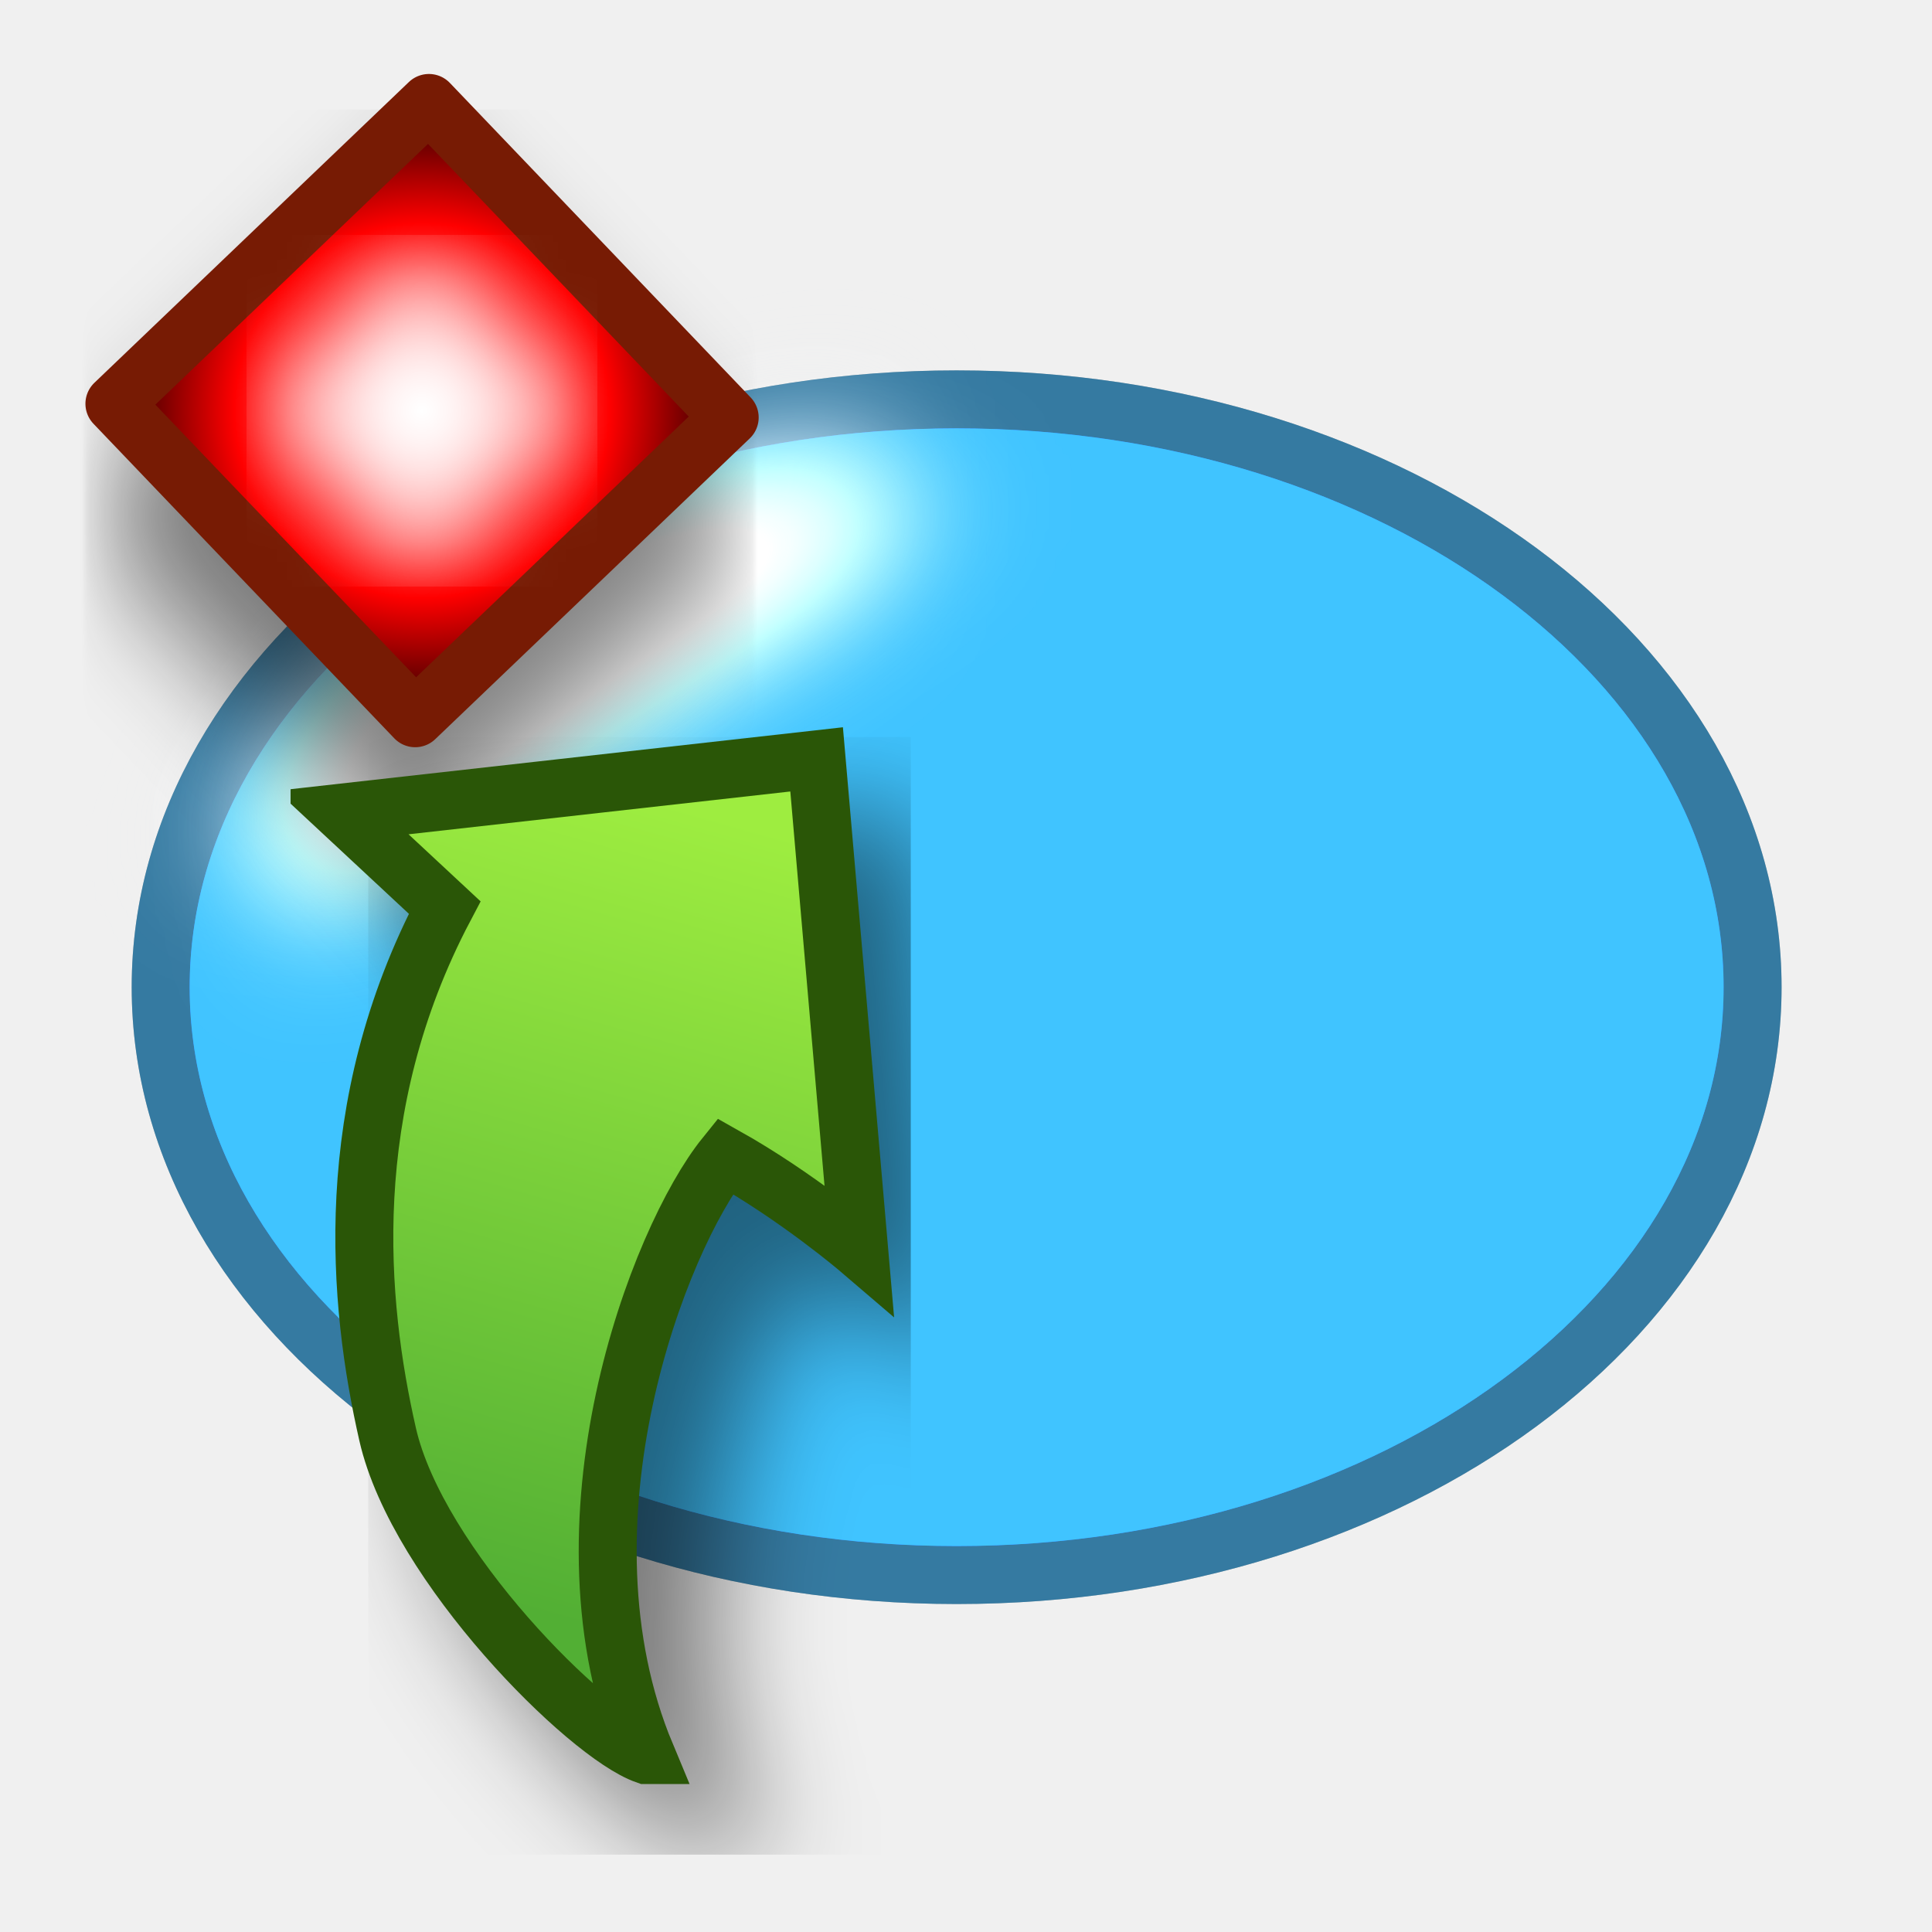
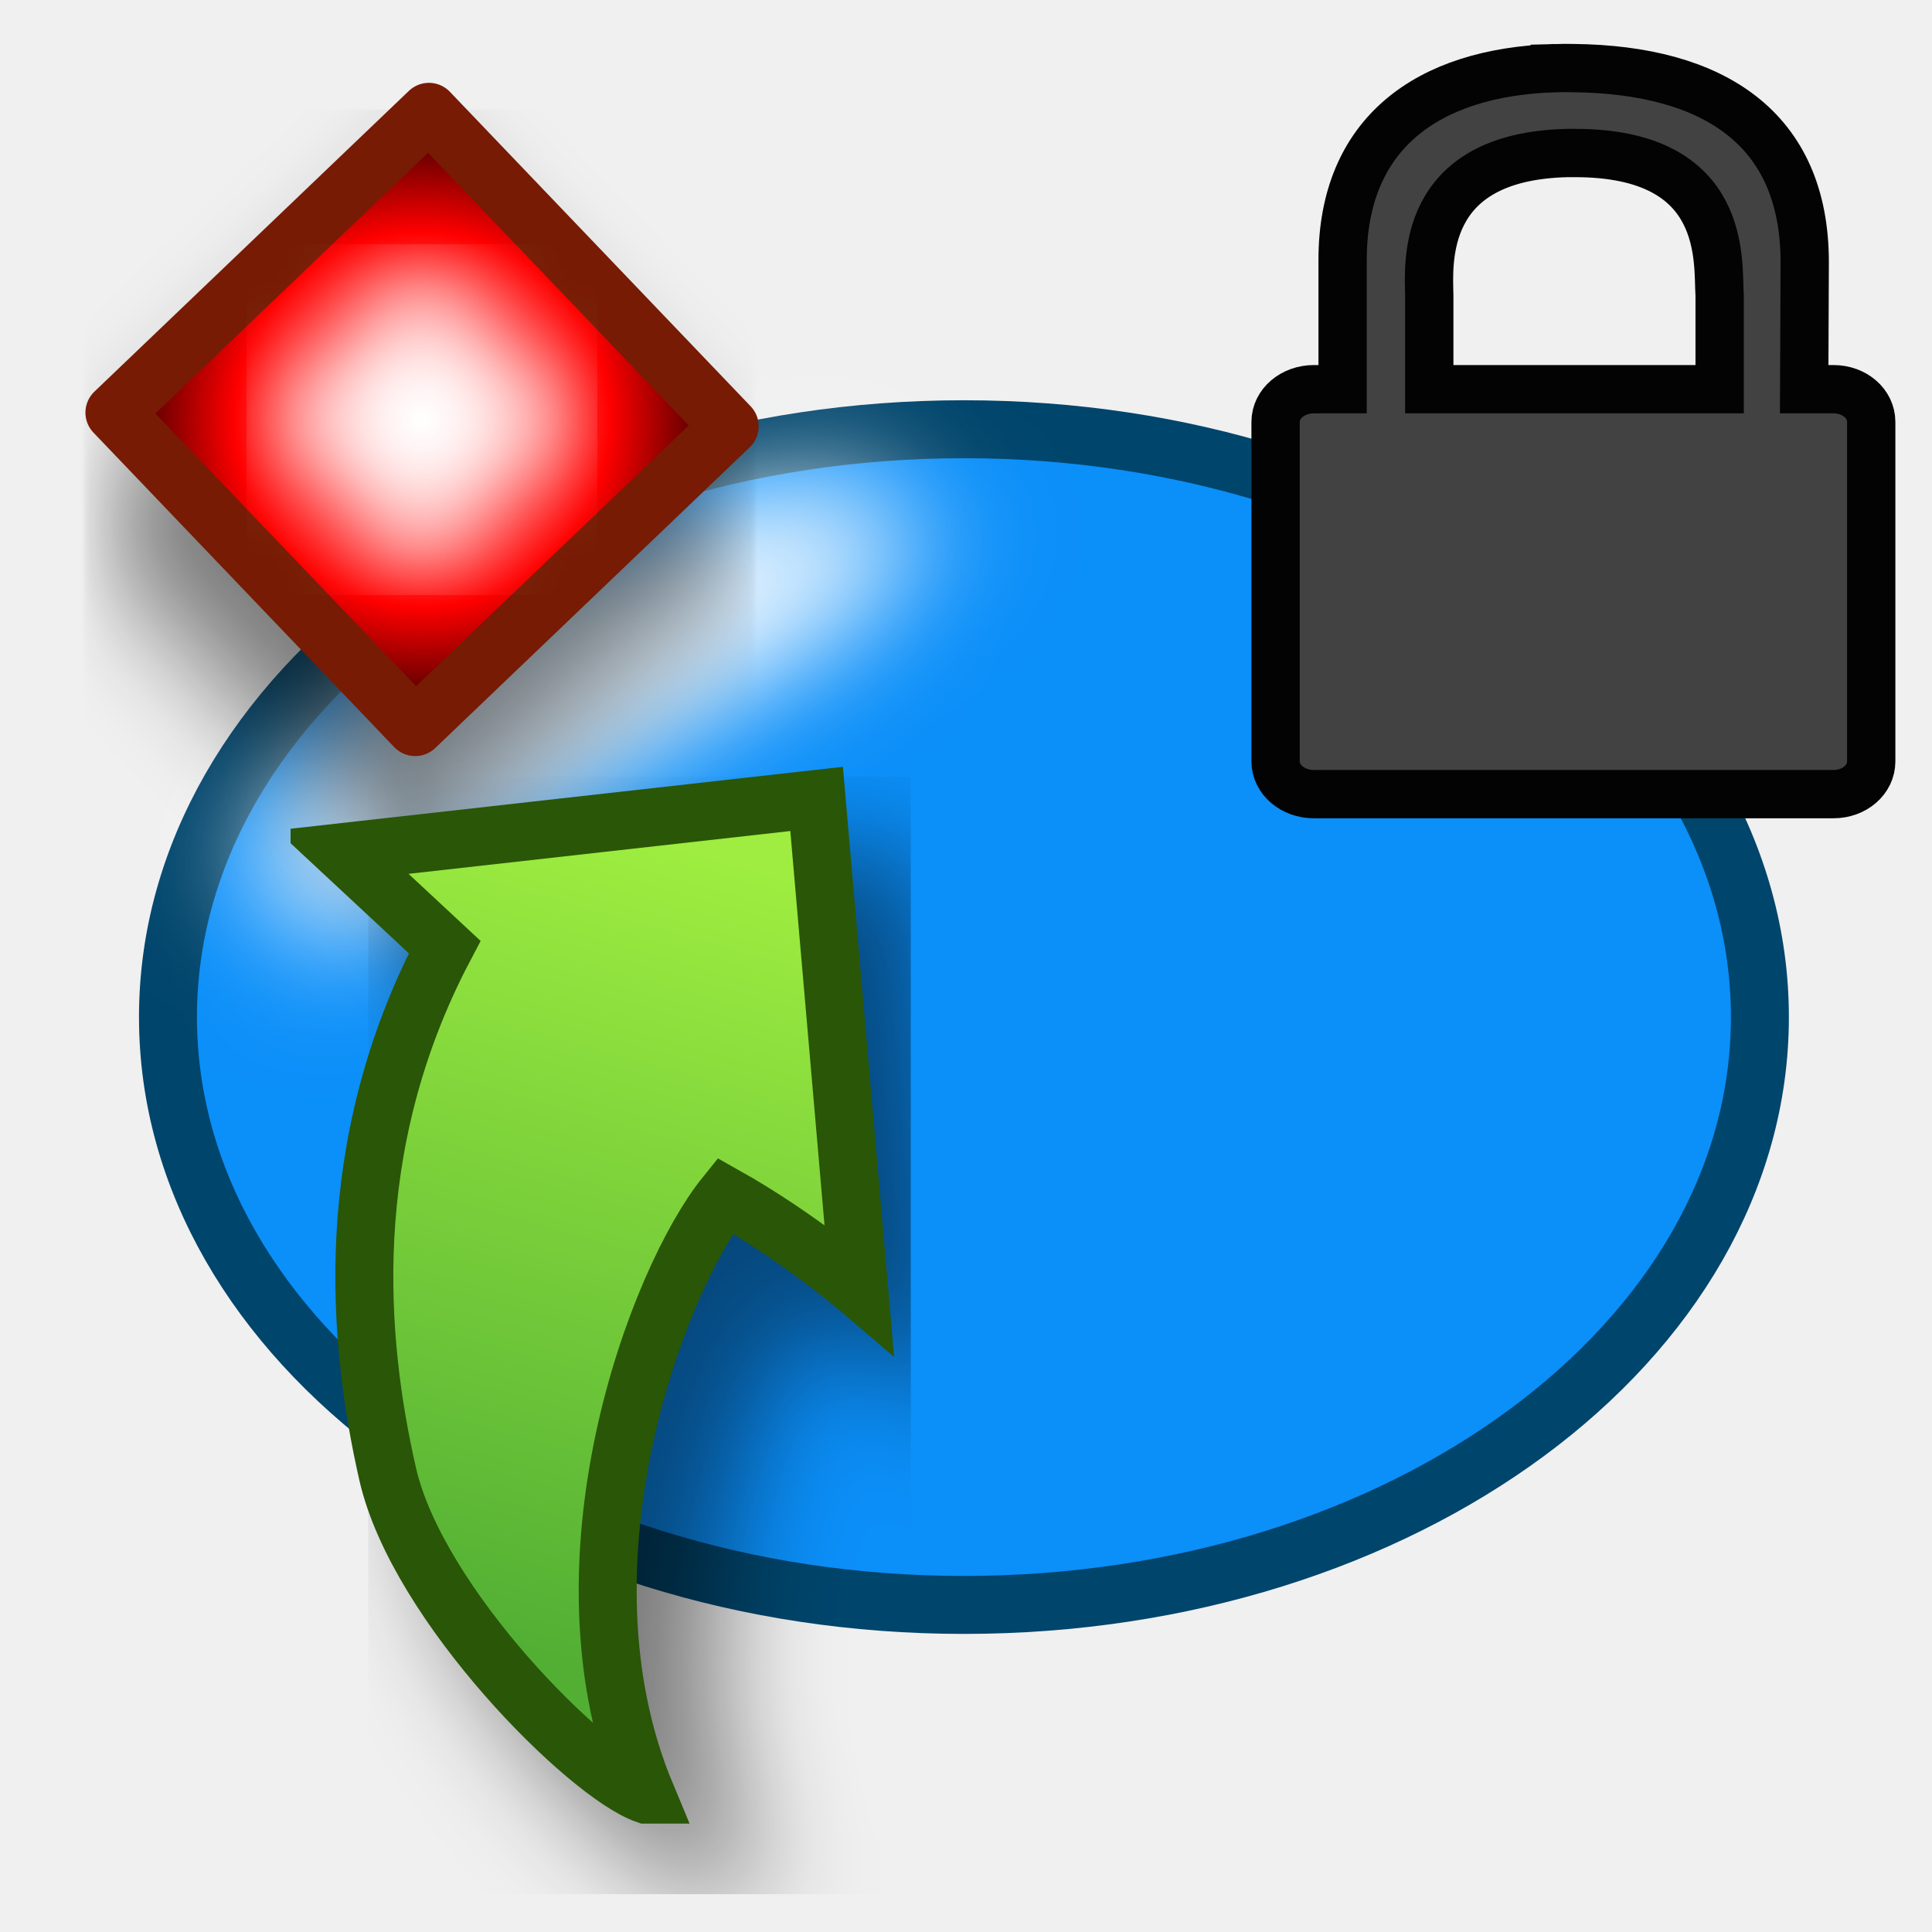
- <svg xmlns="http://www.w3.org/2000/svg" height="100mm" viewBox="0 0 100 100" width="100mm">
+ <svg xmlns="http://www.w3.org/2000/svg" height="100" viewBox="0 0 100 100" width="100">
  <filter color-interpolation-filters="sRGB" id="a">
    <feColorMatrix in="SourceGraphic" result="colormatrix" values="1 0 0 0 0 0 1 0 0 0 0 0 1 0 0 -0.212 -0.715 -0.072 1 0" />
    <feComposite in="SourceGraphic" in2="colormatrix" k1="0" k2="1" k3="0" k4="0" operator="arithmetic" result="composite" />
    <feGaussianBlur result="blur1" stdDeviation="5 .01" />
    <feGaussianBlur in="composite" result="blur2" stdDeviation=".01 5" />
    <feBlend in="blur2" in2="blur1" mode="darken" result="blend" />
  </filter>
-   <filter color-interpolation-filters="sRGB" id="b">
-     <feColorMatrix values="1 0 0 0.208 -0 0 1 0 0.208 -0 0 0 1 0.208 -0 0 0 0 1 0" />
-   </filter>
-   <g filter="url(#b)" transform="translate(-.377983 -194.686)">
+   <g transform="translate(0 -193.1399)">
    <ellipse cx="49.893" cy="245.784" fill="#0b8ff9" rx="41.199" ry="30.427" stroke="#00456c" stroke-linejoin="round" stroke-width="3" />
    <path d="m-83.976 208.449c0 2.865-13.213.858-19.058.858-5.845 0-18.668.897-18.668-1.968s10.298-6.005 16.143-6.005c5.845 0 21.583 4.251 21.583 7.116z" fill="#f6fbff" filter="url(#a)" transform="matrix(.8299576 -.5578265 .5578265 .8299576 0 0)" />
  </g>
-   <filter color-interpolation-filters="sRGB" id="c">
+   <filter color-interpolation-filters="sRGB" id="b">
    <feGaussianBlur result="blur" stdDeviation="2 2" />
  </filter>
-   <radialGradient cx="178.044" cy="134.441" gradientTransform="matrix(.8333338 -.833333 .8333328 .8333337 -82.36006 170.777)" gradientUnits="userSpaceOnUse" id="d" r="13.515">
+   <radialGradient cx="178.044" cy="134.441" gradientTransform="matrix(.8333338 -.833333 .8333328 .8333337 -82.36006 170.777)" gradientUnits="userSpaceOnUse" id="c" r="13.515">
    <stop offset="0" stop-color="#fff" />
    <stop offset=".609" stop-color="#f00" />
    <stop offset="1" stop-color="#210000" />
  </radialGradient>
-   <filter color-interpolation-filters="sRGB" id="e">
+   <filter color-interpolation-filters="sRGB" id="d">
    <feFlood flood-opacity=".498" result="flood" />
    <feComposite in="flood" in2="SourceGraphic" operator="in" result="composite1" />
    <feGaussianBlur in="composite1" result="blur" stdDeviation="3" />
    <feOffset dx="4" dy="4" result="offset" />
    <feComposite in="SourceGraphic" in2="offset" operator="over" result="composite2" />
  </filter>
-   <path d="m166.782 123.178h22.525v22.525h-22.525z" fill="url(#d)" filter="url(#e)" stroke="#771b04" stroke-linejoin="round" stroke-width="3" transform="matrix(.6911434 .7227176 -.7227176 .6911434 -4.046147 -200.3408)" />
-   <g fill="#fff" filter="url(#c)" transform="matrix(1.212121 0 0 1.212121 -9.366469 -247.231)">
+   <path d="m166.782 123.178h22.525v22.525h-22.525z" fill="url(#c)" filter="url(#d)" stroke="#771b04" stroke-linejoin="round" stroke-width="3" transform="matrix(.6911434 .7227176 -.7227176 .6911434 -4.04614 -199.8825)" />
+   <g fill="#fff" filter="url(#b)" transform="matrix(1.212121 0 0 1.212121 -9.366469 -246.7727)">
    <path d="m24.379 215.263h2.74v12.473h-2.74z" />
    <path d="m220.129-31.986h2.74v12.473h-2.74z" transform="rotate(90)" />
  </g>
-   <linearGradient gradientTransform="matrix(.7756498 0 0 .5834393 15.16644 198.3229)" gradientUnits="userSpaceOnUse" id="f" x1="32.349" x2="7.691" y1="71.676" y2="137.73">
+   <linearGradient gradientTransform="matrix(.7756498 0 0 .5834393 15.16644 3.37017)" gradientUnits="userSpaceOnUse" id="e" x1="32.349" x2="7.691" y1="71.676" y2="137.73">
    <stop offset="0" stop-color="#9eed40" />
    <stop offset="1" stop-color="#52af34" />
  </linearGradient>
-   <filter color-interpolation-filters="sRGB" id="g">
+   <filter color-interpolation-filters="sRGB" id="f">
    <feFlood flood-opacity=".498" result="flood" />
    <feComposite in="flood" in2="SourceGraphic" operator="in" result="composite1" />
    <feGaussianBlur in="composite1" result="blur" stdDeviation="3" />
    <feOffset dx="4" dy="4" result="offset" />
    <feComposite in="SourceGraphic" in2="offset" operator="over" result="composite2" />
  </filter>
-   <path d="m33.44 287.842c-5.017-12.008.646-26.73 4.092-31.002 3.767 2.114 6.936 4.825 6.936 4.825l-2.2-25.36-24.534 2.751 5.282 4.917c-5.462 10.369-4.497 20.478-2.953 27.266 1.544 6.788 10.342 15.547 13.376 16.603z" fill="url(#f)" fill-rule="evenodd" filter="url(#g)" stroke="#2a5607" stroke-width="3" transform="translate(0 -197)" />
+   <path d="m33.44 92.889c-5.017-12.008.646-26.73 4.092-31.002 3.767 2.114 6.936 4.825 6.936 4.825l-2.2-25.36-24.534 2.751 5.282 4.917c-5.462 10.369-4.497 20.478-2.953 27.266 1.544 6.788 10.342 15.547 13.376 16.603z" fill="url(#e)" fill-rule="evenodd" filter="url(#f)" stroke="#2a5607" stroke-width="3" />
+   <path d="m80.475-48.474c-6.604.208-10.982 3.383-10.982 9.934v6.685h-1.488c-1.09 0-1.981.751-1.981 1.692v17.575c0 .941.891 1.692 1.981 1.692h26.895c1.09 0 1.954-.751 1.954-1.692v-17.575c0-.941-.863-1.692-1.954-1.692h-1.516l.028-6.577c0-6.953-4.753-9.957-11.946-10.043-.336-.003-.667-.01-.991 0zm.66 4.394c.122-.003.261 0 .386 0 7.982 0 7.37 5.676 7.487 7.368v4.857h-15.029v-4.829c-.029-1.678-.495-7.224 7.156-7.396z" fill="#424242" stroke="#030303" stroke-width="2.5" transform="translate(0 52)" />
</svg>
